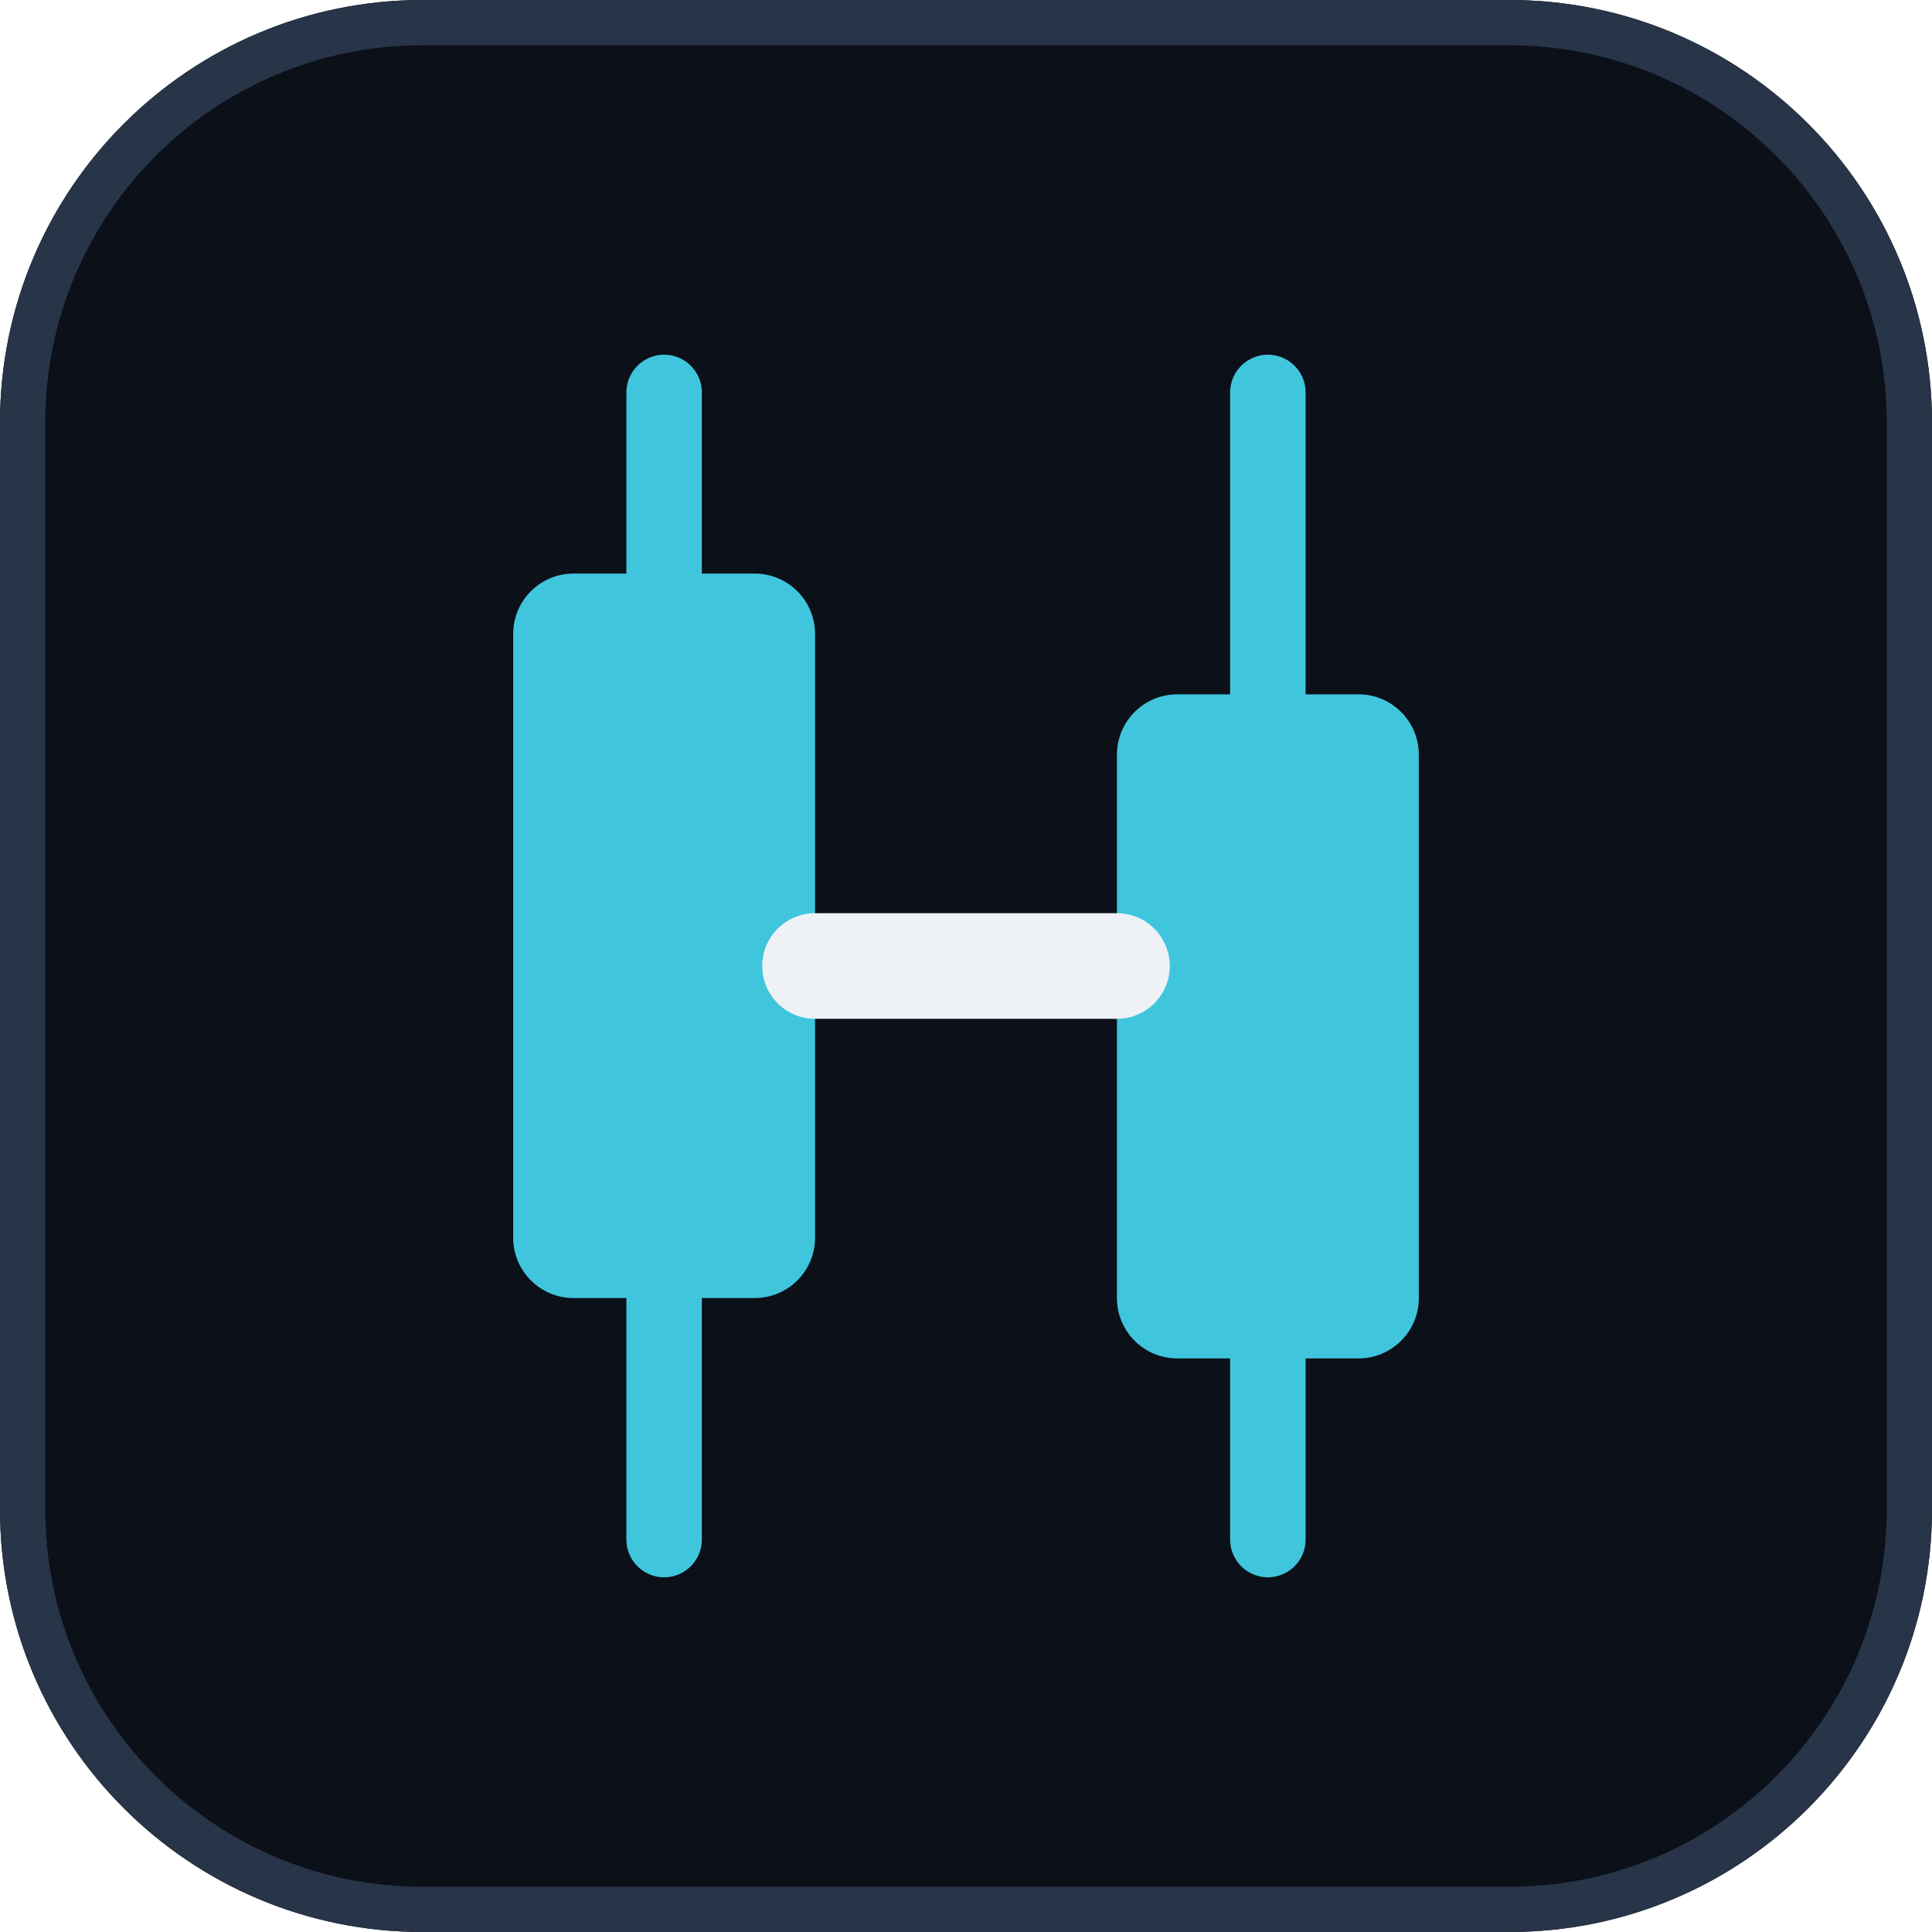
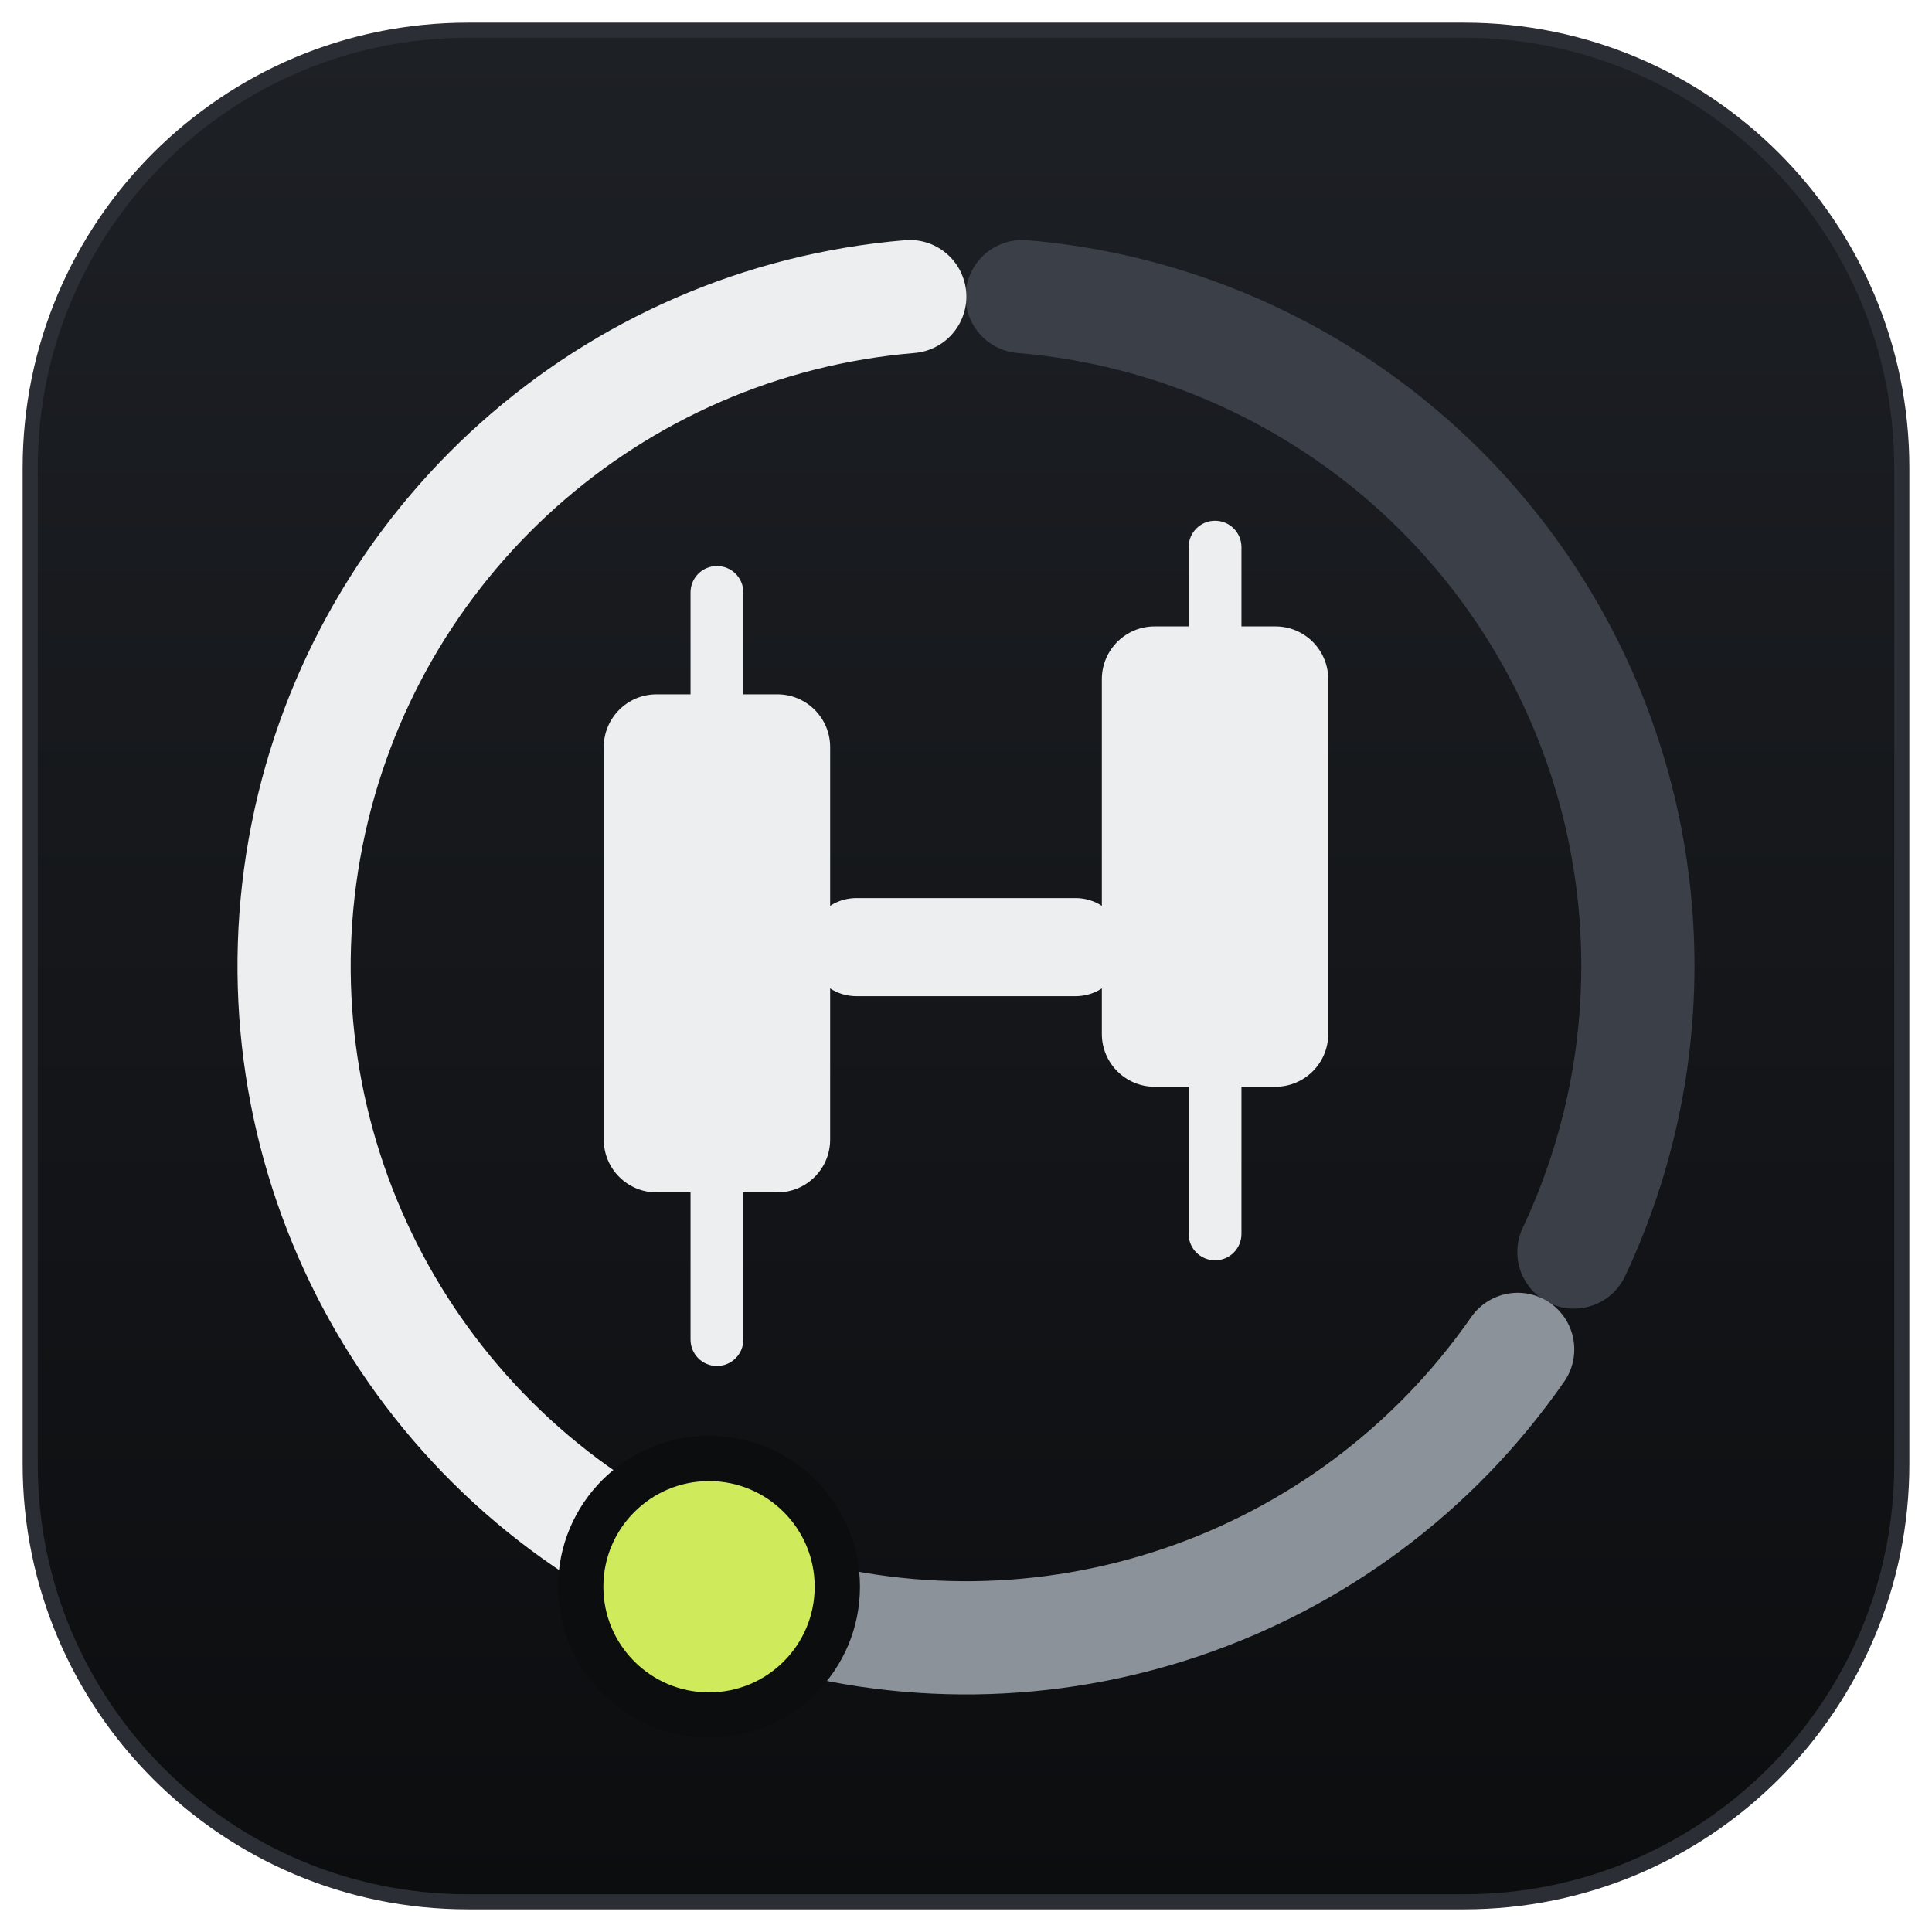
- <svg xmlns="http://www.w3.org/2000/svg" viewBox="0 0 64 64">
-   <rect width="64" height="64" rx="14" fill="#0B1019" />
-   <rect x="0.75" y="0.75" width="62.5" height="62.5" rx="13.25" fill="none" stroke="#283447" stroke-width="1.5" />
-   <g transform="translate(32 32) scale(1) translate(-32 -32)">
-     <path d="M22 13V51M42 13V51" stroke="#3FC6DD" stroke-width="2.5" stroke-linecap="round" />
-     <rect x="17" y="19" width="10" height="24" rx="2" fill="#3FC6DD" />
-     <rect x="37" y="23" width="10" height="22" rx="2" fill="#3FC6DD" />
-     <path d="M27 32H37" stroke="#EEF2F7" stroke-width="3.5" stroke-linecap="round" />
+ <svg xmlns="http://www.w3.org/2000/svg" width="512" height="512" viewBox="0 0 512 512">
+   <defs>
+     <linearGradient id="g" x1="0" y1="0" x2="0" y2="1">
+       <stop offset="0" stop-color="#1d2025" />
+       <stop offset="1" stop-color="#0c0d0f" />
+     </linearGradient>
+   </defs>
+   <rect x="8" y="8" width="496" height="496" rx="116" fill="url(#g)" />
+   <rect x="8" y="8" width="496" height="496" rx="116" fill="none" stroke="#2b2f35" stroke-width="4" />
+   <g fill="none" stroke-linecap="round" stroke-width="30">
+     <path d="M270.9 78.6A178 178 0 0 1 417.1 331.8" stroke="#3a3f48" />
+     <path d="M402.2 357.6A178 178 0 0 1 201.9 425.6" stroke="#8c929a" />
+     <path d="M174.4 414.2A178 178 0 0 1 241.1 78.6" stroke="#edeef0" />
  </g>
+   <g fill="#edeef0">
+     <rect x="183" y="150" width="14" height="212" rx="7" />
+     <rect x="160" y="184" width="60" height="132" rx="14" />
+     <rect x="315" y="138" width="14" height="196" rx="7" />
+     <rect x="292" y="166" width="60" height="122" rx="14" />
+     <rect x="214" y="238" width="84" height="26" rx="13" />
+   </g>
+   <circle cx="187.9" cy="420.5" r="34" fill="#cfea5b" stroke="#0c0d0f" stroke-width="12" />
</svg>
